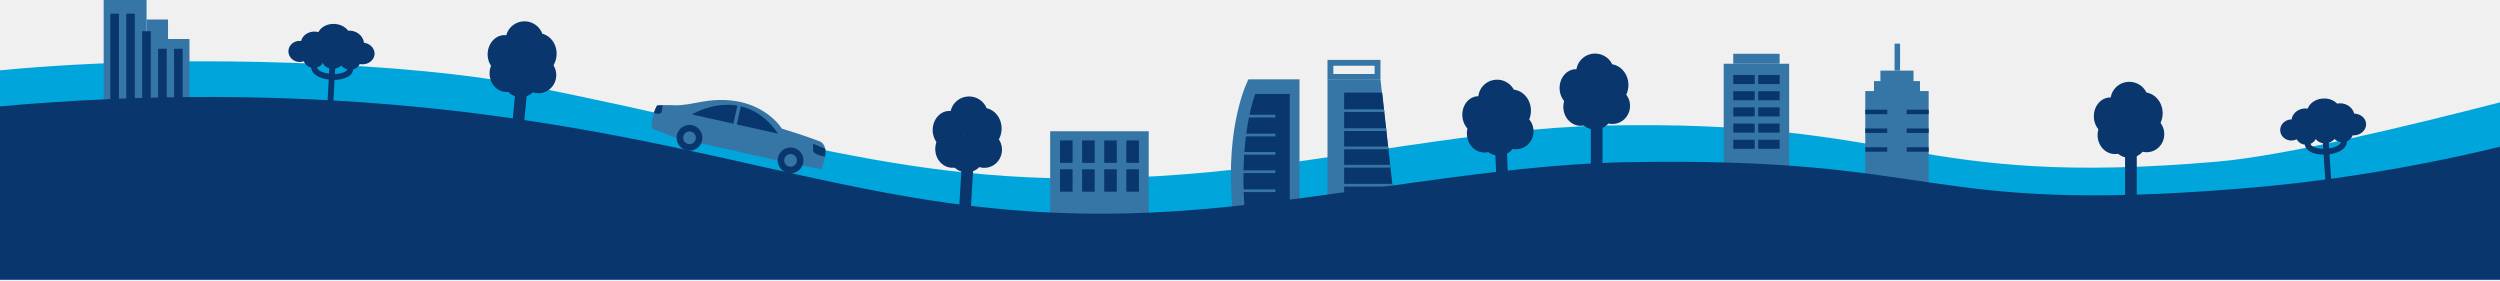
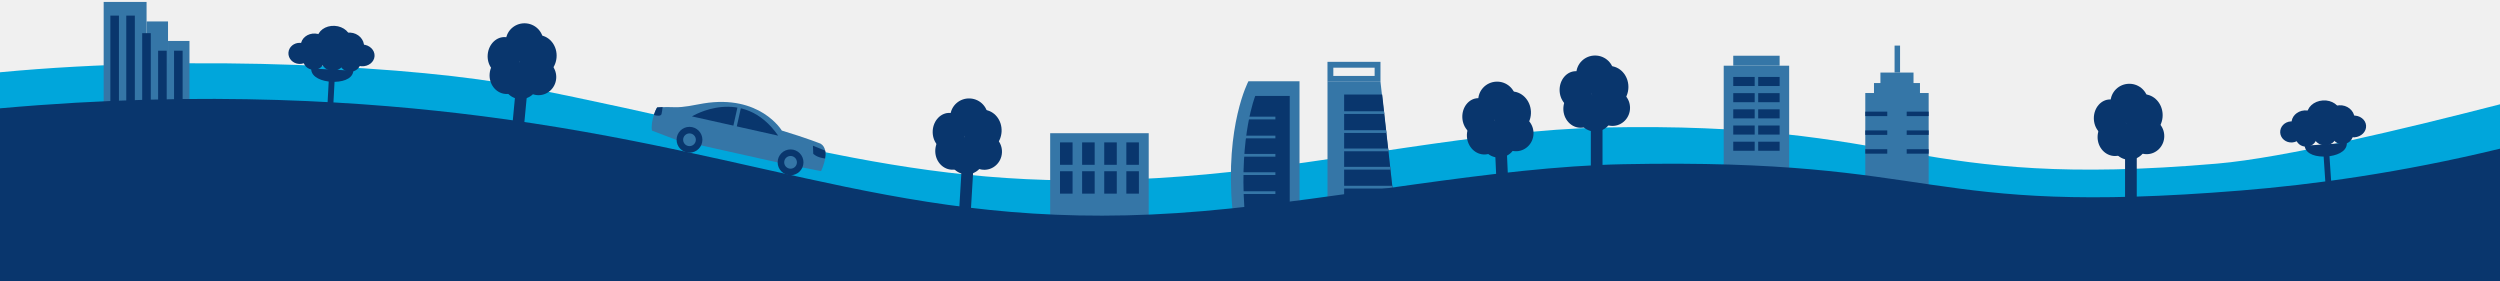
- <svg xmlns="http://www.w3.org/2000/svg" width="1282" height="144" viewBox="0 0 1282 144" fill="none">
+ <svg xmlns="http://www.w3.org/2000/svg" width="1282" height="144" viewBox="0 0 1282 142" fill="#09366D">
  <g clip-path="url(#clip0_995_1622)">
    <path d="M0 143.4H1282C1281.96 107.55 1282.04 88.34 1282 52.49C1233.62 64.92 1171.39 79.94 1136.9 82.9C979.73 96.42 978.85 61.07 821.88 64.39C759.48 65.71 685.22 82.3 618.41 88.43C479.97 101.12 417.49 72.74 267.04 43.26C215.74 33.21 100.78 26.48 0 36.06V143.4Z" fill="#00A6DB" />
    <path d="M989.02 46.7H956.52V93.82H989.02V46.7Z" fill="#3576A7" />
    <path d="M984.56 41.59H960.98V68.58H984.56V41.59Z" fill="#3576A7" />
    <path d="M981.25 36.21H964.28V63.2H981.25V36.21Z" fill="#3576A7" />
    <path d="M974.35 22.38H971.54V36.21H974.35V22.38Z" fill="#3576A7" />
    <path d="M967.79 56.25H956.52V58.54H967.79V56.25Z" fill="#09366D" />
    <path d="M989.02 56.25H977.75V58.54H989.02V56.25Z" fill="#09366D" />
    <path d="M989.02 65.88H977.75V68.17H989.02V65.88Z" fill="#09366D" />
    <path d="M989.02 75.51H977.75V77.8H989.02V75.51Z" fill="#09366D" />
    <path d="M967.79 65.88H956.52V68.17H967.79V65.88Z" fill="#09366D" />
    <path d="M967.79 75.51H956.52V77.8H967.79V75.51Z" fill="#09366D" />
    <path d="M714.96 103.33H680.74V40.94H707.91L714.96 103.33Z" fill="#3576A7" />
    <path d="M714.96 103.33H689.27V47.48H708.79L709.73 56.04L709.89 57.43L710.81 65.77L710.96 67.16L711.85 75.16L712 76.56L712.88 84.56L713.04 85.96L713.96 94.29L714.11 95.69L714.96 103.33Z" fill="#09366D" />
    <path d="M709.89 57.43H688.35V56.04H709.73L709.89 57.43Z" fill="#3576A7" />
    <path d="M710.96 67.16H688.35V65.77H710.81L710.96 67.16Z" fill="#3576A7" />
    <path d="M712 76.56H688.35V75.16H711.85L712 76.56Z" fill="#3576A7" />
    <path d="M713.04 85.96H688.35V84.56H712.88L713.04 85.96Z" fill="#3576A7" />
    <path d="M714.11 95.69H688.35V94.29H713.96L714.11 95.69Z" fill="#3576A7" />
    <path d="M704.91 33.71V37.94H683.73V33.71H704.91ZM707.91 30.71H680.73V40.94H707.91V30.71Z" fill="#3576A7" />
    <path d="M917.48 32.69H883.92V85.68H917.48V32.69Z" fill="#3576A7" />
    <path d="M899.8 38.46H888.81V43.11H899.8V38.46Z" fill="#09366D" />
    <path d="M912.59 38.46H901.6V43.11H912.59V38.46Z" fill="#09366D" />
    <path d="M899.8 46.76H888.81V51.41H899.8V46.76Z" fill="#09366D" />
    <path d="M912.59 46.76H901.6V51.41H912.59V46.76Z" fill="#09366D" />
    <path d="M899.8 55.06H888.81V59.71H899.8V55.06Z" fill="#09366D" />
    <path d="M912.59 55.06H901.6V59.71H912.59V55.06Z" fill="#09366D" />
    <path d="M899.8 63.36H888.81V68.01H899.8V63.36Z" fill="#09366D" />
    <path d="M912.59 63.36H901.6V68.01H912.59V63.36Z" fill="#09366D" />
    <path d="M899.8 71.66H888.81V76.31H899.8V71.66Z" fill="#09366D" />
    <path d="M912.59 71.66H901.6V76.31H912.59V71.66Z" fill="#09366D" />
    <path d="M912.59 27.58H888.81V32.68H912.59V27.58Z" fill="#3576A7" />
    <path d="M666.39 105.86V40.67H640.19C640.19 40.67 628.13 63.32 631.94 105.86H666.4H666.39Z" fill="#3576A7" />
    <path d="M661.38 105.86V48.18H643.7C643.7 48.18 635.57 68.22 638.13 105.86H661.37H661.38Z" fill="#09366D" />
    <path d="M638.88 60.22H654.02V58.83H638.99L638.88 60.22Z" fill="#3576A7" />
    <path d="M638.12 69.95H654.02V68.56H638.23L638.12 69.95Z" fill="#3576A7" />
    <path d="M637.39 79.35H654.02V77.95H637.5L637.39 79.35Z" fill="#3576A7" />
    <path d="M636.66 88.75H654.02V87.35H636.77L636.66 88.75Z" fill="#3576A7" />
    <path d="M635.91 98.48H654.02V97.08H636.01L635.91 98.48Z" fill="#3576A7" />
    <path d="M589.06 67.31H538.53V110.23H589.06V67.31Z" fill="#3576A7" />
    <path d="M550.01 72.02H543.57V83.51H550.01V72.02Z" fill="#09366D" />
    <path d="M561.35 72.02H554.91V83.51H561.35V72.02Z" fill="#09366D" />
    <path d="M572.69 72.02H566.25V83.51H572.69V72.02Z" fill="#09366D" />
    <path d="M584.03 72.02H577.59V83.51H584.03V72.02Z" fill="#09366D" />
    <path d="M550.01 86.81H543.57V98.3H550.01V86.81Z" fill="#09366D" />
    <path d="M561.35 86.81H554.91V98.3H561.35V86.81Z" fill="#09366D" />
    <path d="M572.69 86.81H566.25V98.3H572.69V86.81Z" fill="#09366D" />
    <path d="M584.03 86.81H577.59V98.3H584.03V86.81Z" fill="#09366D" />
    <path d="M75.16 0H53.16V52H75.16V0Z" fill="#3576A7" />
    <path d="M86.16 10H75.16V52H86.16V10Z" fill="#3576A7" />
    <path d="M97.16 20H86.16V52H97.16V20Z" fill="#3576A7" />
    <path d="M93.65 25H89.25V52H93.65V25Z" fill="#09366D" />
    <path d="M85.48 25H81.08V52H85.48V25Z" fill="#09366D" />
    <path d="M77.32 16H72.92V52H77.32V16Z" fill="#09366D" />
    <path d="M69.15 7H64.75V52H69.15V7Z" fill="#09366D" />
    <path d="M60.99 7H56.59V52H60.99V7Z" fill="#09366D" />
    <path d="M0 143.4H1282C1281.96 107.55 1282.04 111.09 1282 75.24C1230.79 87.67 1185.85 93.71 1149.35 96.68C982.98 110.2 998.48 79.89 832.32 83.21C766.27 84.53 687.66 101.12 616.94 107.25C470.4 119.94 399.01 77.81 245.71 58.37C190.88 51.41 106.67 44.97 0 54.55V143.41L0 143.4Z" fill="#09366D" />
    <path d="M772.278 67.435L766.285 67.707L767.71 99.085L773.703 98.813L772.278 67.435Z" fill="#09366D" />
    <path d="M758.66 68.564C763.267 68.355 766.806 63.883 766.565 58.575C766.324 53.268 762.394 49.135 757.787 49.344C753.18 49.553 749.641 54.026 749.882 59.333C750.123 64.641 754.053 68.773 758.66 68.564Z" fill="#09366D" />
    <path d="M775.798 67.35C781.182 67.106 785.33 62.109 785.061 56.189C784.792 50.269 780.209 45.668 774.824 45.913C769.439 46.157 765.292 51.154 765.561 57.074C765.83 62.994 770.413 67.595 775.798 67.35Z" fill="#09366D" />
    <path d="M777.792 76.547C782.769 76.321 786.615 71.992 786.382 66.878C786.15 61.763 781.928 57.8 776.951 58.026C771.975 58.252 768.129 62.582 768.361 67.696C768.593 72.81 772.816 76.773 777.792 76.547Z" fill="#09366D" />
    <path d="M761.575 78.212C766.491 77.989 770.279 73.47 770.036 68.118C769.793 62.767 765.611 58.609 760.695 58.832C755.779 59.056 751.991 63.575 752.234 68.927C752.477 74.278 756.659 78.436 761.575 78.212Z" fill="#09366D" />
    <path d="M769.029 79.801C773.945 79.577 777.752 75.474 777.532 70.635C777.312 65.797 773.149 62.056 768.233 62.279C763.318 62.502 759.511 66.605 759.73 71.444C759.95 76.282 764.113 80.024 769.029 79.801Z" fill="#09366D" />
    <path d="M768.126 59.874C773.456 59.632 777.583 55.182 777.345 49.935C777.106 44.688 772.593 40.631 767.263 40.873C761.934 41.115 757.806 45.565 758.045 50.812C758.283 56.059 762.797 60.116 768.126 59.874Z" fill="#09366D" />
    <path d="M821.77 54.23H815.77V85.64H821.77V54.23Z" fill="#09366D" />
    <path d="M808.11 54.74C812.721 54.74 816.46 50.433 816.46 45.12C816.46 39.807 812.721 35.5 808.11 35.5C803.498 35.5 799.76 39.807 799.76 45.12C799.76 50.433 803.498 54.74 808.11 54.74Z" fill="#09366D" />
    <path d="M825.29 54.31C830.68 54.31 835.05 49.506 835.05 43.58C835.05 37.654 830.68 32.85 825.29 32.85C819.899 32.85 815.53 37.654 815.53 43.58C815.53 49.506 819.899 54.31 825.29 54.31Z" fill="#09366D" />
    <path d="M826.86 63.57C831.841 63.57 835.88 59.42 835.88 54.3C835.88 49.18 831.841 45.03 826.86 45.03C821.878 45.03 817.84 49.18 817.84 54.3C817.84 59.42 821.878 63.57 826.86 63.57Z" fill="#09366D" />
    <path d="M810.59 64.51C815.511 64.51 819.5 60.167 819.5 54.81C819.5 49.453 815.511 45.11 810.59 45.11C805.669 45.11 801.68 49.453 801.68 54.81C801.68 60.167 805.669 64.51 810.59 64.51Z" fill="#09366D" />
    <path d="M817.96 66.44C822.881 66.44 826.87 62.513 826.87 57.67C826.87 52.826 822.881 48.9 817.96 48.9C813.039 48.9 809.05 52.826 809.05 57.67C809.05 62.513 813.039 66.44 817.96 66.44Z" fill="#09366D" />
    <path d="M817.96 46.49C823.295 46.49 827.62 42.232 827.62 36.98C827.62 31.728 823.295 27.47 817.96 27.47C812.625 27.47 808.3 31.728 808.3 36.98C808.3 42.232 812.625 46.49 817.96 46.49Z" fill="#09366D" />
    <path d="M1095.73 68.72H1089.73V100.13H1095.73V68.72Z" fill="#09366D" />
    <path d="M1082.07 69.23C1086.68 69.23 1090.42 64.923 1090.42 59.61C1090.42 54.297 1086.68 49.99 1082.07 49.99C1077.46 49.99 1073.72 54.297 1073.72 59.61C1073.72 64.923 1077.46 69.23 1082.07 69.23Z" fill="#09366D" />
    <path d="M1099.25 68.8C1104.64 68.8 1109.01 63.996 1109.01 58.07C1109.01 52.144 1104.64 47.34 1099.25 47.34C1093.86 47.34 1089.49 52.144 1089.49 58.07C1089.49 63.996 1093.86 68.8 1099.25 68.8Z" fill="#09366D" />
    <path d="M1100.82 78.06C1105.8 78.06 1109.84 73.91 1109.84 68.79C1109.84 63.67 1105.8 59.52 1100.82 59.52C1095.84 59.52 1091.8 63.67 1091.8 68.79C1091.8 73.91 1095.84 78.06 1100.82 78.06Z" fill="#09366D" />
    <path d="M1084.55 79C1089.47 79 1093.46 74.657 1093.46 69.3C1093.46 63.943 1089.47 59.6 1084.55 59.6C1079.63 59.6 1075.64 63.943 1075.64 69.3C1075.64 74.657 1079.63 79 1084.55 79Z" fill="#09366D" />
    <path d="M1091.92 80.93C1096.84 80.93 1100.83 77.003 1100.83 72.16C1100.83 67.316 1096.84 63.39 1091.92 63.39C1087 63.39 1083.01 67.316 1083.01 72.16C1083.01 77.003 1087 80.93 1091.92 80.93Z" fill="#09366D" />
    <path d="M1091.92 60.98C1097.25 60.98 1101.58 56.722 1101.58 51.47C1101.58 46.218 1097.25 41.96 1091.92 41.96C1086.58 41.96 1082.26 46.218 1082.26 51.47C1082.26 56.722 1086.58 60.98 1091.92 60.98Z" fill="#09366D" />
    <path d="M499.676 76.447L493.687 76.089L491.813 107.443L497.802 107.801L499.676 76.447Z" fill="#09366D" />
    <path d="M494.964 67.013C495.281 61.709 491.806 57.187 487.203 56.911C482.599 56.636 478.611 60.713 478.294 66.016C477.977 71.32 481.451 75.842 486.055 76.117C490.658 76.392 494.647 72.316 494.964 67.013Z" fill="#09366D" />
    <path d="M513.611 66.576C513.964 60.661 509.889 55.605 504.508 55.283C499.127 54.962 494.479 59.496 494.125 65.412C493.772 71.327 497.847 76.383 503.228 76.705C508.609 77.027 513.257 72.492 513.611 66.576Z" fill="#09366D" />
    <path d="M513.798 77.338C514.104 72.228 510.32 67.844 505.347 67.546C500.375 67.249 496.096 71.151 495.79 76.262C495.485 81.372 499.269 85.756 504.241 86.053C509.214 86.351 513.493 82.449 513.798 77.338Z" fill="#09366D" />
    <path d="M497.408 76.864C497.728 71.517 494.005 66.944 489.092 66.65C484.18 66.357 479.939 70.454 479.62 75.801C479.3 81.149 483.023 85.722 487.935 86.016C492.847 86.309 497.088 82.212 497.408 76.864Z" fill="#09366D" />
    <path d="M504.601 80.164C504.89 75.329 501.142 71.172 496.23 70.878C491.318 70.585 487.102 74.266 486.813 79.101C486.524 83.936 490.272 88.093 495.184 88.387C500.096 88.68 504.312 84.999 504.601 80.164Z" fill="#09366D" />
    <path d="M506.59 59.559C506.904 54.316 502.84 49.808 497.515 49.49C492.189 49.172 487.618 53.164 487.305 58.407C486.991 63.65 491.055 68.158 496.38 68.476C501.706 68.794 506.277 64.802 506.59 59.559Z" fill="#09366D" />
    <path d="M271.15 37.981L265.177 37.413L262.204 68.682L268.178 69.25L271.15 37.981Z" fill="#09366D" />
    <path d="M266.733 28.413C267.235 23.124 263.921 18.483 259.33 18.046C254.74 17.61 250.61 21.544 250.108 26.833C249.605 32.122 252.919 36.764 257.51 37.2C262.101 37.636 266.23 33.703 266.733 28.413Z" fill="#09366D" />
    <path d="M285.387 28.643C285.948 22.743 282.053 17.547 276.686 17.037C271.32 16.527 266.516 20.896 265.955 26.796C265.394 32.695 269.29 37.891 274.656 38.401C280.022 38.911 284.826 34.542 285.387 28.643Z" fill="#09366D" />
    <path d="M285.204 39.4C285.688 34.303 282.061 29.79 277.102 29.318C272.142 28.847 267.729 32.596 267.245 37.693C266.76 42.79 270.388 47.303 275.347 47.775C280.306 48.246 284.719 44.497 285.204 39.4Z" fill="#09366D" />
    <path d="M268.842 38.348C269.348 33.015 265.788 28.314 260.889 27.849C255.991 27.383 251.608 31.329 251.102 36.662C250.595 41.995 254.155 46.696 259.054 47.162C263.952 47.627 268.335 43.682 268.842 38.348Z" fill="#09366D" />
    <path d="M275.904 41.896C276.363 37.074 272.763 32.788 267.864 32.322C262.966 31.856 258.623 35.388 258.164 40.21C257.706 45.031 261.306 49.318 266.204 49.783C271.103 50.249 275.446 46.718 275.904 41.896Z" fill="#09366D" />
    <path d="M278.609 21.366C279.106 16.138 275.204 11.49 269.893 10.985C264.581 10.48 259.873 14.309 259.376 19.538C258.879 24.767 262.782 29.415 268.093 29.919C273.404 30.424 278.112 26.595 278.609 21.366Z" fill="#09366D" />
    <path d="M421.055 86.768L402.132 83.058L346.543 70.646L334.337 65.986C333.865 63.502 334.528 60.447 335.316 57.973C335.419 57.654 335.531 57.334 335.633 57.035C336.348 55.07 336.985 54.115 336.985 54.115C337.675 54.05 338.816 53.959 339.786 53.936C339.866 53.936 339.956 53.937 340.036 53.928C341.777 53.88 343.826 53.916 345.826 53.97C350.875 54.138 355.715 52.864 360.711 52.041C389.777 47.285 400.909 65.948 400.909 65.948C413.83 69.854 420.85 72.696 420.85 72.696C422.203 73.536 422.884 74.821 423.153 76.273C423.192 76.454 423.221 76.624 423.239 76.794C423.391 77.915 423.312 79.115 423.113 80.293C422.558 83.689 421.055 86.768 421.055 86.768Z" fill="#3576A7" />
    <path d="M353.524 77.288C357.18 77.315 360.166 74.373 360.193 70.717C360.22 67.061 357.278 64.076 353.622 64.049C349.966 64.021 346.98 66.963 346.953 70.619C346.926 74.275 349.868 77.261 353.524 77.288Z" fill="#09366D" />
    <path d="M405.349 88.862C409.005 88.889 411.991 85.947 412.018 82.291C412.045 78.635 409.103 75.649 405.447 75.622C401.791 75.595 398.806 78.537 398.779 82.193C398.752 85.849 401.693 88.835 405.349 88.862Z" fill="#09366D" />
    <path d="M399.06 68.565L354.832 58.687C354.832 58.687 380.962 42.56 399.06 68.565Z" fill="#09366D" />
    <path d="M380.119 53.533L378.372 53.144L375.531 65.87L377.278 66.26L380.119 53.533Z" fill="#3576A7" />
    <path d="M423.113 80.283C418.767 79.791 417.031 77.858 417.031 77.858L416.882 73.717L423.153 76.263C423.192 76.444 423.221 76.614 423.239 76.784C423.391 77.905 423.312 79.105 423.113 80.283Z" fill="#09366D" />
    <path d="M339.24 57.452C338.911 58.659 337.013 58.435 335.306 57.963C335.409 57.644 335.521 57.324 335.623 57.025C336.338 55.06 336.975 54.105 336.975 54.105C337.665 54.04 338.806 53.949 339.776 53.926C339.626 55.365 339.436 56.693 339.24 57.442L339.24 57.452Z" fill="#09366D" />
    <path d="M353.549 73.928C355.349 73.942 356.819 72.493 356.833 70.692C356.846 68.892 355.397 67.422 353.597 67.408C351.796 67.395 350.326 68.844 350.313 70.644C350.299 72.445 351.748 73.915 353.549 73.928Z" fill="#3576A7" />
    <path d="M405.374 85.502C407.175 85.515 408.645 84.067 408.658 82.266C408.672 80.466 407.223 78.996 405.423 78.982C403.622 78.969 402.152 80.418 402.138 82.218C402.125 84.018 403.574 85.489 405.374 85.502Z" fill="#3576A7" />
    <path d="M159.448 26.685C159.607 23.702 157.152 21.145 153.965 20.974C150.777 20.804 148.064 23.085 147.904 26.068C147.745 29.052 150.199 31.609 153.387 31.779C156.575 31.949 159.288 29.669 159.448 26.685Z" fill="#09366D" />
    <path d="M168.337 22.846C168.523 19.383 165.516 16.407 161.623 16.198C157.729 15.99 154.423 18.629 154.238 22.093C154.052 25.556 157.059 28.532 160.952 28.74C164.846 28.948 168.152 26.31 168.337 22.846Z" fill="#09366D" />
    <path d="M192.075 27.747C192.24 24.669 189.53 22.023 186.022 21.835C182.515 21.648 179.538 23.991 179.374 27.068C179.209 30.145 181.919 32.792 185.427 32.979C188.934 33.167 191.911 30.824 192.075 27.747Z" fill="#09366D" />
    <path d="M186.703 23.108C186.909 19.248 183.723 15.939 179.587 15.718C175.451 15.497 171.931 18.447 171.724 22.307C171.518 26.168 174.704 29.477 178.84 29.698C182.976 29.919 186.496 26.969 186.703 23.108Z" fill="#09366D" />
    <path d="M179.761 19.623C179.965 15.807 176.308 12.509 171.593 12.257C166.877 12.005 162.889 14.894 162.685 18.71C162.481 22.527 166.138 25.825 170.854 26.077C175.569 26.329 179.557 23.44 179.761 19.623Z" fill="#09366D" />
    <path d="M176.85 29.69C177.026 26.398 174.406 23.581 170.998 23.399C167.589 23.216 164.684 25.738 164.508 29.03C164.332 32.323 166.952 35.139 170.36 35.322C173.768 35.504 176.674 32.982 176.85 29.69Z" fill="#09366D" />
    <path d="M166.309 30.1C166.456 27.348 164.152 24.988 161.163 24.828C158.174 24.668 155.631 26.769 155.484 29.521C155.337 32.273 157.641 34.634 160.63 34.794C163.619 34.953 166.162 32.852 166.309 30.1Z" fill="#09366D" />
    <path d="M184.931 31.1C185.078 28.348 182.774 25.988 179.785 25.828C176.796 25.668 174.254 27.769 174.107 30.521C173.96 33.273 176.263 35.634 179.253 35.794C182.242 35.953 184.784 33.852 184.931 31.1Z" fill="#09366D" />
    <path d="M170.46 33.42L169.18 57.33" stroke="#09366D" stroke-width="3" stroke-miterlimit="10" />
    <path d="M179.7 35.18C179.36 41.52 160.74 40.53 161.08 34.19" stroke="#09366D" stroke-width="3" stroke-miterlimit="10" />
    <path d="M1175.42 72.055C1178.6 71.842 1181.02 69.253 1180.82 66.272C1180.62 63.29 1177.88 61.046 1174.7 61.259C1171.51 61.471 1169.09 64.061 1169.29 67.042C1169.49 70.023 1172.23 72.267 1175.42 72.055Z" fill="#09366D" />
    <path d="M1182.56 68.152C1186.45 67.892 1189.42 64.876 1189.19 61.415C1188.96 57.955 1185.61 55.36 1181.72 55.62C1177.83 55.879 1174.87 58.895 1175.1 62.356C1175.33 65.817 1178.67 68.411 1182.56 68.152Z" fill="#09366D" />
    <path d="M1207.36 69.413C1210.86 69.179 1213.54 66.497 1213.33 63.422C1213.13 60.347 1210.12 58.044 1206.62 58.278C1203.11 58.512 1200.44 61.195 1200.64 64.269C1200.85 67.344 1203.86 69.647 1207.36 69.413Z" fill="#09366D" />
    <path d="M1200.42 66.957C1204.55 66.681 1207.7 63.33 1207.44 59.473C1207.18 55.615 1203.62 52.712 1199.49 52.988C1195.36 53.264 1192.21 56.615 1192.47 60.472C1192.73 64.33 1196.29 67.233 1200.42 66.957Z" fill="#09366D" />
    <path d="M1192.07 64.319C1196.79 64.005 1200.4 60.658 1200.14 56.845C1199.89 53.032 1195.86 50.195 1191.15 50.51C1186.44 50.825 1182.83 54.171 1183.08 57.984C1183.34 61.797 1187.36 64.634 1192.07 64.319Z" fill="#09366D" />
    <path d="M1192.69 73.534C1196.09 73.306 1198.68 70.455 1198.46 67.165C1198.24 63.875 1195.3 61.393 1191.89 61.62C1188.49 61.847 1185.9 64.699 1186.12 67.989C1186.34 71.278 1189.28 73.761 1192.69 73.534Z" fill="#09366D" />
    <path d="M1182.96 74.196C1185.95 73.996 1188.22 71.605 1188.04 68.856C1187.85 66.106 1185.28 64.038 1182.3 64.238C1179.31 64.437 1177.04 66.828 1177.22 69.578C1177.41 72.328 1179.98 74.395 1182.96 74.196Z" fill="#09366D" />
    <path d="M1201.57 72.948C1204.55 72.749 1206.83 70.358 1206.64 67.609C1206.46 64.859 1203.89 62.791 1200.9 62.991C1197.92 63.19 1195.64 65.581 1195.83 68.331C1196.01 71.081 1198.58 73.148 1201.57 72.948Z" fill="#09366D" />
    <path d="M1192.56 71.74L1194.16 95.63" stroke="#09366D" stroke-width="3" stroke-miterlimit="10" />
    <path d="M1201.95 72.38C1202.37 78.72 1183.76 79.96 1183.34 73.62" stroke="#09366D" stroke-width="3" stroke-miterlimit="10" />
  </g>
  <defs>
    <clipPath id="clip0_995_1622">
-       <rect width="1282.01" height="143.4" fill="white" />
+       <rect width="1282.01" height="143.4" fill="#09366D" />
    </clipPath>
  </defs>
</svg>
